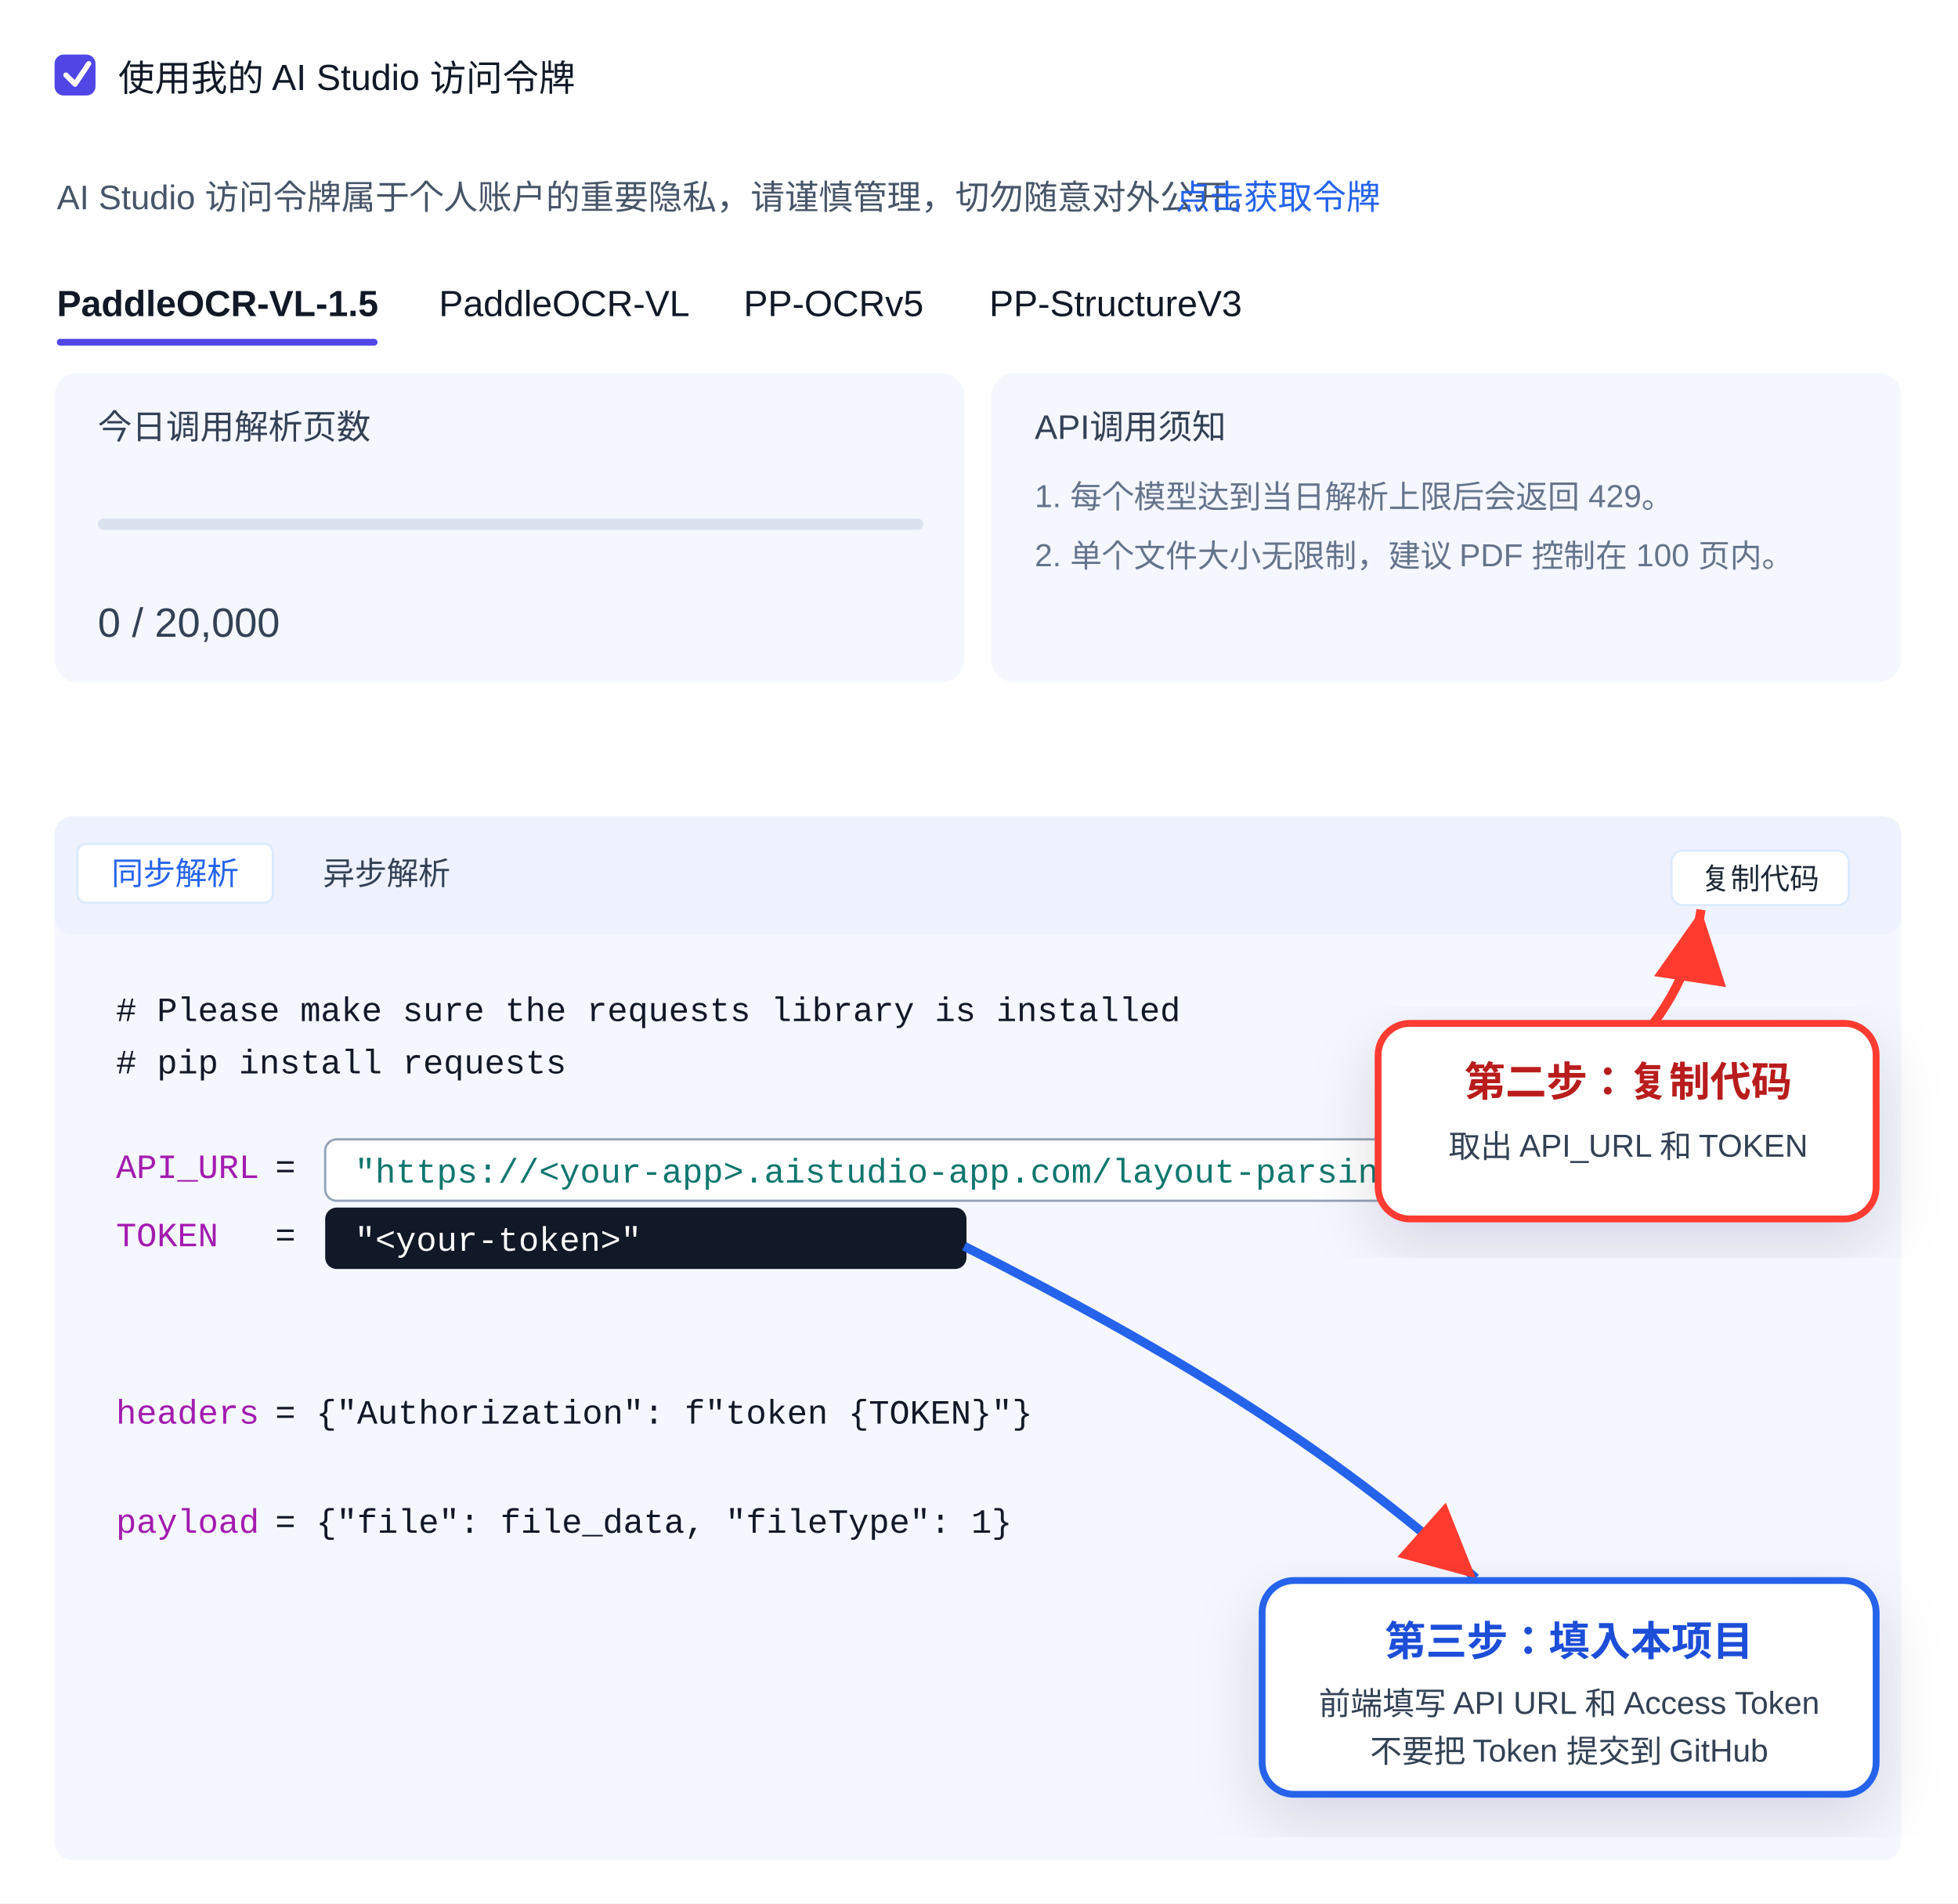
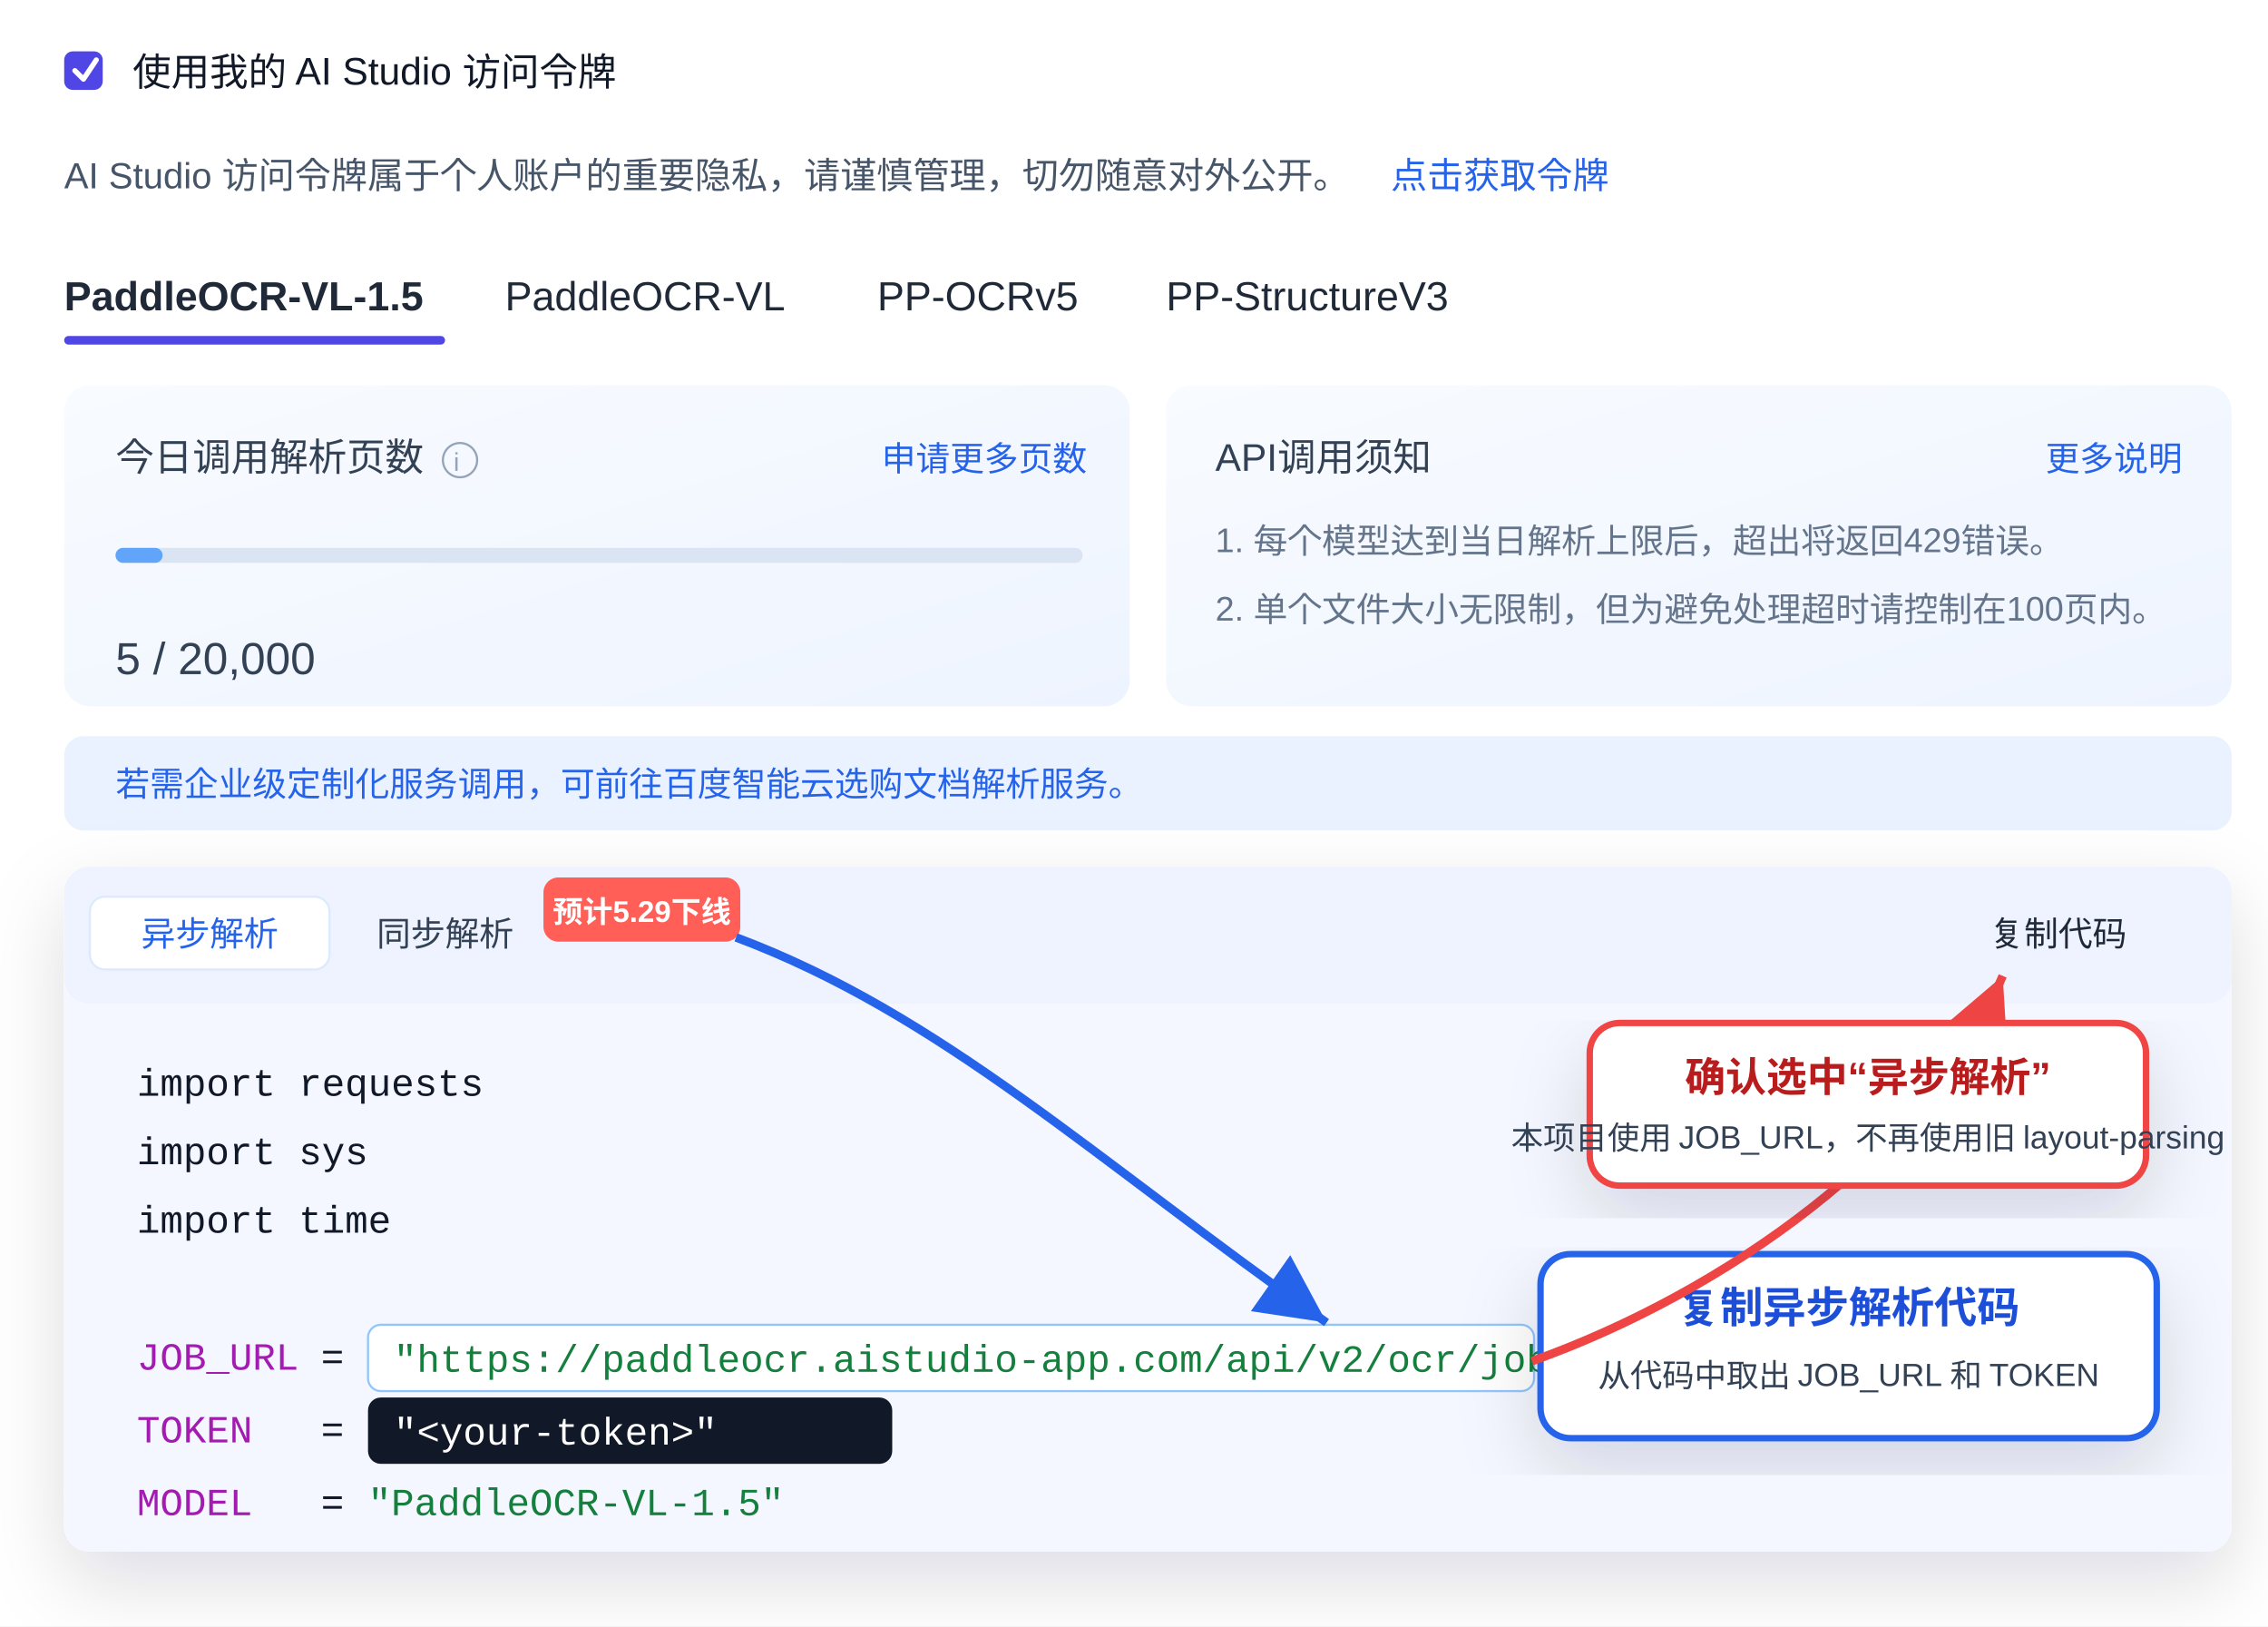
- <svg xmlns="http://www.w3.org/2000/svg" width="861" height="837" viewBox="0 0 861 837" role="img" aria-label="PaddleOCR API URL and token guide">
+ <svg xmlns="http://www.w3.org/2000/svg" width="1060" height="760" viewBox="0 0 1060 760" role="img" aria-label="PaddleOCR async JOB_URL and token guide">
  <defs>
    <filter id="shadow" x="-20%" y="-20%" width="140%" height="140%">
-       <feDropShadow dx="0" dy="10" stdDeviation="14" flood-color="#0f172a" flood-opacity="0.14" />
+       <feDropShadow dx="0" dy="14" stdDeviation="18" flood-color="#0f172a" flood-opacity="0.14" />
    </filter>
-     <marker id="arrow" markerWidth="12" markerHeight="12" refX="10" refY="6" orient="auto">
-       <path d="M2,2 L10,6 L2,10 Z" fill="#ff3b30" />
+     <linearGradient id="panel" x1="0" x2="1" y1="0" y2="1">
+       <stop offset="0" stop-color="#f8fbff" />
+       <stop offset="1" stop-color="#eef4ff" />
+     </linearGradient>
+     <marker id="arrow-blue" markerWidth="12" markerHeight="12" refX="10" refY="6" orient="auto">
+       <path d="M2,2 L10,6 L2,10 Z" fill="#2563eb" />
+     </marker>
+     <marker id="arrow-red" markerWidth="12" markerHeight="12" refX="10" refY="6" orient="auto">
+       <path d="M2,2 L10,6 L2,10 Z" fill="#ef4444" />
    </marker>
  </defs>
-   <rect width="861" height="837" fill="#ffffff" />
-   <rect x="24" y="24" width="18" height="18" rx="4" fill="#4f46e5" />
-   <path d="M29 33 L33 37 L39 28" fill="none" stroke="#ffffff" stroke-width="2.3" stroke-linecap="round" stroke-linejoin="round" />
-   <text x="52" y="40" font-family="Arial, sans-serif" font-size="16" fill="#111827">使用我的 AI Studio 访问令牌</text>
-   <text x="25" y="92" font-family="Arial, sans-serif" font-size="15" fill="#475569">AI Studio 访问令牌属于个人账户的重要隐私，请谨慎管理，切勿随意对外公开。</text>
-   <text x="517" y="92" font-family="Arial, sans-serif" font-size="15" fill="#2563eb">点击获取令牌</text>
-   <g font-family="Arial, sans-serif" font-size="16" fill="#111827">
-     <text x="25" y="139" font-weight="700">PaddleOCR-VL-1.5</text>
-     <text x="193" y="139">PaddleOCR-VL</text>
-     <text x="327" y="139">PP-OCRv5</text>
-     <text x="435" y="139">PP-StructureV3</text>
+   <rect width="1060" height="760" fill="#ffffff" />
+   <rect x="30" y="24" width="18" height="18" rx="4" fill="#4f46e5" />
+   <path d="M35 33 L39 37 L45 28" fill="none" stroke="#ffffff" stroke-width="2.4" stroke-linecap="round" stroke-linejoin="round" />
+   <text x="62" y="40" font-family="Arial, 'Microsoft YaHei', sans-serif" font-size="18" fill="#111827">使用我的 AI Studio 访问令牌</text>
+   <text x="30" y="88" font-family="Arial, 'Microsoft YaHei', sans-serif" font-size="17" fill="#475569">AI Studio 访问令牌属于个人账户的重要隐私，请谨慎管理，切勿随意对外公开。</text>
+   <text x="650" y="88" font-family="Arial, 'Microsoft YaHei', sans-serif" font-size="17" fill="#2563eb">点击获取令牌</text>
+   <g font-family="Arial, 'Microsoft YaHei', sans-serif" font-size="19" fill="#1f2937">
+     <text x="30" y="145" font-weight="700">PaddleOCR-VL-1.5</text>
+     <text x="236" y="145">PaddleOCR-VL</text>
+     <text x="410" y="145">PP-OCRv5</text>
+     <text x="545" y="145">PP-StructureV3</text>
  </g>
-   <rect x="25" y="149" width="141" height="3" rx="1.5" fill="#4f46e5" />
-   <rect x="24" y="164" width="400" height="136" rx="10" fill="#f5f7ff" />
-   <text x="43" y="193" font-family="Arial, sans-serif" font-size="15" fill="#334155">今日调用解析页数</text>
-   <rect x="43" y="228" width="363" height="5" rx="2.5" fill="#dbe2ef" />
-   <text x="43" y="280" font-family="Arial, sans-serif" font-size="18" fill="#334155">0 / 20,000</text>
-   <rect x="436" y="164" width="400" height="136" rx="10" fill="#f5f7ff" />
-   <text x="455" y="193" font-family="Arial, sans-serif" font-size="15" fill="#334155">API调用须知</text>
-   <text x="455" y="223" font-family="Arial, sans-serif" font-size="14" fill="#64748b">1. 每个模型达到当日解析上限后会返回 429。</text>
-   <text x="455" y="249" font-family="Arial, sans-serif" font-size="14" fill="#64748b">2. 单个文件大小无限制，建议 PDF 控制在 100 页内。</text>
-   <rect x="24" y="359" width="812" height="459" rx="8" fill="#f5f7ff" />
-   <rect x="24" y="359" width="812" height="52" rx="8" fill="#eef2ff" />
-   <rect x="34" y="371" width="86" height="26" rx="4" fill="#ffffff" stroke="#dbeafe" />
-   <text x="77" y="389" text-anchor="middle" font-family="Arial, sans-serif" font-size="14" fill="#2563eb">同步解析</text>
-   <text x="142" y="389" font-family="Arial, sans-serif" font-size="14" fill="#334155">异步解析</text>
-   <rect x="735" y="374" width="78" height="24" rx="5" fill="#ffffff" stroke="#dbeafe" />
-   <text x="774" y="391" text-anchor="middle" font-family="Arial, sans-serif" font-size="13" fill="#1f2937">复制代码</text>
-   <g font-family="Consolas, 'Courier New', monospace" font-size="15">
-     <text x="51" y="449" fill="#111827"># Please make sure the requests library is installed</text>
-     <text x="51" y="472" fill="#111827"># pip install requests</text>
-     <text x="51" y="518" fill="#a21caf">API_URL</text>
-     <text x="121" y="518" fill="#111827">=</text>
-     <rect x="143" y="501" width="478" height="27" rx="5" fill="#ffffff" stroke="#94a3b8" />
-     <text x="156" y="520" fill="#0f766e">"https://&lt;your-app&gt;.aistudio-app.com/layout-parsing"</text>
-     <text x="51" y="548" fill="#a21caf">TOKEN</text>
-     <text x="121" y="548" fill="#111827">=</text>
-     <rect x="143" y="531" width="282" height="27" rx="5" fill="#111827" />
-     <text x="156" y="550" fill="#ffffff">"&lt;your-token&gt;"</text>
-     <text x="51" y="626" fill="#a21caf">headers</text>
-     <text x="121" y="626" fill="#111827">= {"Authorization": f"token {TOKEN}"}</text>
-     <text x="51" y="674" fill="#a21caf">payload</text>
-     <text x="121" y="674" fill="#111827">= {"file": file_data, "fileType": 1}</text>
+   <rect x="30" y="157" width="178" height="4" rx="2" fill="#4f46e5" />
+   <rect x="30" y="180" width="498" height="150" rx="12" fill="url(#panel)" />
+   <text x="54" y="220" font-family="Arial, 'Microsoft YaHei', sans-serif" font-size="18" fill="#334155">今日调用解析页数</text>
+   <circle cx="215" cy="215" r="8" fill="none" stroke="#94a3b8" />
+   <text x="212" y="220" font-family="Arial, sans-serif" font-size="12" fill="#94a3b8">i</text>
+   <text x="412" y="220" font-family="Arial, 'Microsoft YaHei', sans-serif" font-size="16" fill="#2563eb">申请更多页数</text>
+   <rect x="54" y="256" width="452" height="7" rx="3.5" fill="#dbe4f3" />
+   <rect x="54" y="256" width="22" height="7" rx="3.5" fill="#60a5fa" />
+   <text x="54" y="315" font-family="Arial, sans-serif" font-size="21" fill="#334155">5 / 20,000</text>
+   <rect x="545" y="180" width="498" height="150" rx="12" fill="url(#panel)" />
+   <text x="568" y="220" font-family="Arial, 'Microsoft YaHei', sans-serif" font-size="18" fill="#334155">API调用须知</text>
+   <text x="568" y="258" font-family="Arial, 'Microsoft YaHei', sans-serif" font-size="16" fill="#64748b">1. 每个模型达到当日解析上限后，超出将返回429错误。</text>
+   <text x="568" y="290" font-family="Arial, 'Microsoft YaHei', sans-serif" font-size="16" fill="#64748b">2. 单个文件大小无限制，但为避免处理超时请控制在100页内。</text>
+   <text x="956" y="220" font-family="Arial, 'Microsoft YaHei', sans-serif" font-size="16" fill="#2563eb">更多说明</text>
+   <rect x="30" y="344" width="1013" height="44" rx="9" fill="#eaf2ff" />
+   <text x="54" y="372" font-family="Arial, 'Microsoft YaHei', sans-serif" font-size="16" fill="#2563eb">若需企业级定制化服务调用，可前往百度智能云选购文档解析服务。</text>
+   <rect x="30" y="405" width="1013" height="320" rx="12" fill="#f4f7ff" filter="url(#shadow)" />
+   <rect x="30" y="405" width="1013" height="64" rx="12" fill="#eef3ff" />
+   <rect x="42" y="419" width="112" height="34" rx="7" fill="#ffffff" stroke="#dbeafe" />
+   <text x="98" y="442" text-anchor="middle" font-family="Arial, 'Microsoft YaHei', sans-serif" font-size="16" fill="#2563eb">异步解析</text>
+   <text x="176" y="442" font-family="Arial, 'Microsoft YaHei', sans-serif" font-size="16" fill="#334155">同步解析</text>
+   <rect x="254" y="410" width="92" height="30" rx="7" fill="#ff5f57" />
+   <text x="300" y="431" text-anchor="middle" font-family="Arial, 'Microsoft YaHei', sans-serif" font-size="14" font-weight="700" fill="#ffffff">预计5.29下线</text>
+   <text x="930" y="442" font-family="Arial, 'Microsoft YaHei', sans-serif" font-size="16" fill="#1f2937">复制代码</text>
+   <g font-family="Consolas, 'Courier New', monospace" font-size="18">
+     <text x="64" y="512" fill="#111827">import requests</text>
+     <text x="64" y="544" fill="#111827">import sys</text>
+     <text x="64" y="576" fill="#111827">import time</text>
+     <text x="64" y="640" fill="#a21caf">JOB_URL</text>
+     <text x="150" y="640" fill="#111827">=</text>
+     <rect x="172" y="619" width="545" height="31" rx="6" fill="#ffffff" stroke="#93c5fd" />
+     <text x="184" y="641" fill="#15803d">"https://paddleocr.aistudio-app.com/api/v2/ocr/jobs"</text>
+     <text x="64" y="674" fill="#a21caf">TOKEN</text>
+     <text x="150" y="674" fill="#111827">=</text>
+     <rect x="172" y="653" width="245" height="31" rx="6" fill="#111827" />
+     <text x="184" y="675" fill="#ffffff">"&lt;your-token&gt;"</text>
+     <text x="64" y="708" fill="#a21caf">MODEL</text>
+     <text x="150" y="708" fill="#111827">=</text>
+     <text x="172" y="708" fill="#15803d">"PaddleOCR-VL-1.5"</text>
  </g>
-   <path d="M620 514 C706 490, 741 446, 748 400" fill="none" stroke="#ff3b30" stroke-width="4" marker-end="url(#arrow)" />
-   <rect x="606" y="450" width="219" height="86" rx="14" fill="#ffffff" stroke="#ff3b30" stroke-width="3" filter="url(#shadow)" />
-   <text x="716" y="482" text-anchor="middle" font-family="Arial, sans-serif" font-size="18" font-weight="700" fill="#b91c1c">第二步：复制代码</text>
-   <text x="716" y="509" text-anchor="middle" font-family="Arial, sans-serif" font-size="14" fill="#334155">取出 API_URL 和 TOKEN</text>
-   <path d="M424 548 C515 594, 584 636, 649 694" fill="none" stroke="#2563eb" stroke-width="4" marker-end="url(#arrow)" />
-   <rect x="555" y="695" width="270" height="94" rx="14" fill="#ffffff" stroke="#2563eb" stroke-width="3" filter="url(#shadow)" />
-   <text x="690" y="728" text-anchor="middle" font-family="Arial, sans-serif" font-size="18" font-weight="700" fill="#1d4ed8">第三步：填入本项目</text>
-   <text x="690" y="754" text-anchor="middle" font-family="Arial, sans-serif" font-size="14" fill="#334155">前端填写 API URL 和 Access Token</text>
-   <text x="690" y="775" text-anchor="middle" font-family="Arial, sans-serif" font-size="14" fill="#334155">不要把 Token 提交到 GitHub</text>
+   <path d="M344 438 C440 474, 512 542, 620 618" fill="none" stroke="#2563eb" stroke-width="4" marker-end="url(#arrow-blue)" />
+   <rect x="720" y="586" width="288" height="86" rx="14" fill="#ffffff" stroke="#2563eb" stroke-width="3" filter="url(#shadow)" />
+   <text x="864" y="618" text-anchor="middle" font-family="Arial, 'Microsoft YaHei', sans-serif" font-size="20" font-weight="700" fill="#1d4ed8">复制异步解析代码</text>
+   <text x="864" y="648" text-anchor="middle" font-family="Arial, 'Microsoft YaHei', sans-serif" font-size="15" fill="#334155">从代码中取出 JOB_URL 和 TOKEN</text>
+   <path d="M716 636 C806 604, 902 536, 936 456" fill="none" stroke="#ef4444" stroke-width="4" marker-end="url(#arrow-red)" />
+   <rect x="743" y="478" width="260" height="76" rx="14" fill="#ffffff" stroke="#ef4444" stroke-width="3" filter="url(#shadow)" />
+   <text x="873" y="510" text-anchor="middle" font-family="Arial, 'Microsoft YaHei', sans-serif" font-size="19" font-weight="700" fill="#b91c1c">确认选中“异步解析”</text>
+   <text x="873" y="537" text-anchor="middle" font-family="Arial, 'Microsoft YaHei', sans-serif" font-size="15" fill="#334155">本项目使用 JOB_URL，不再使用旧 layout-parsing</text>
</svg>
